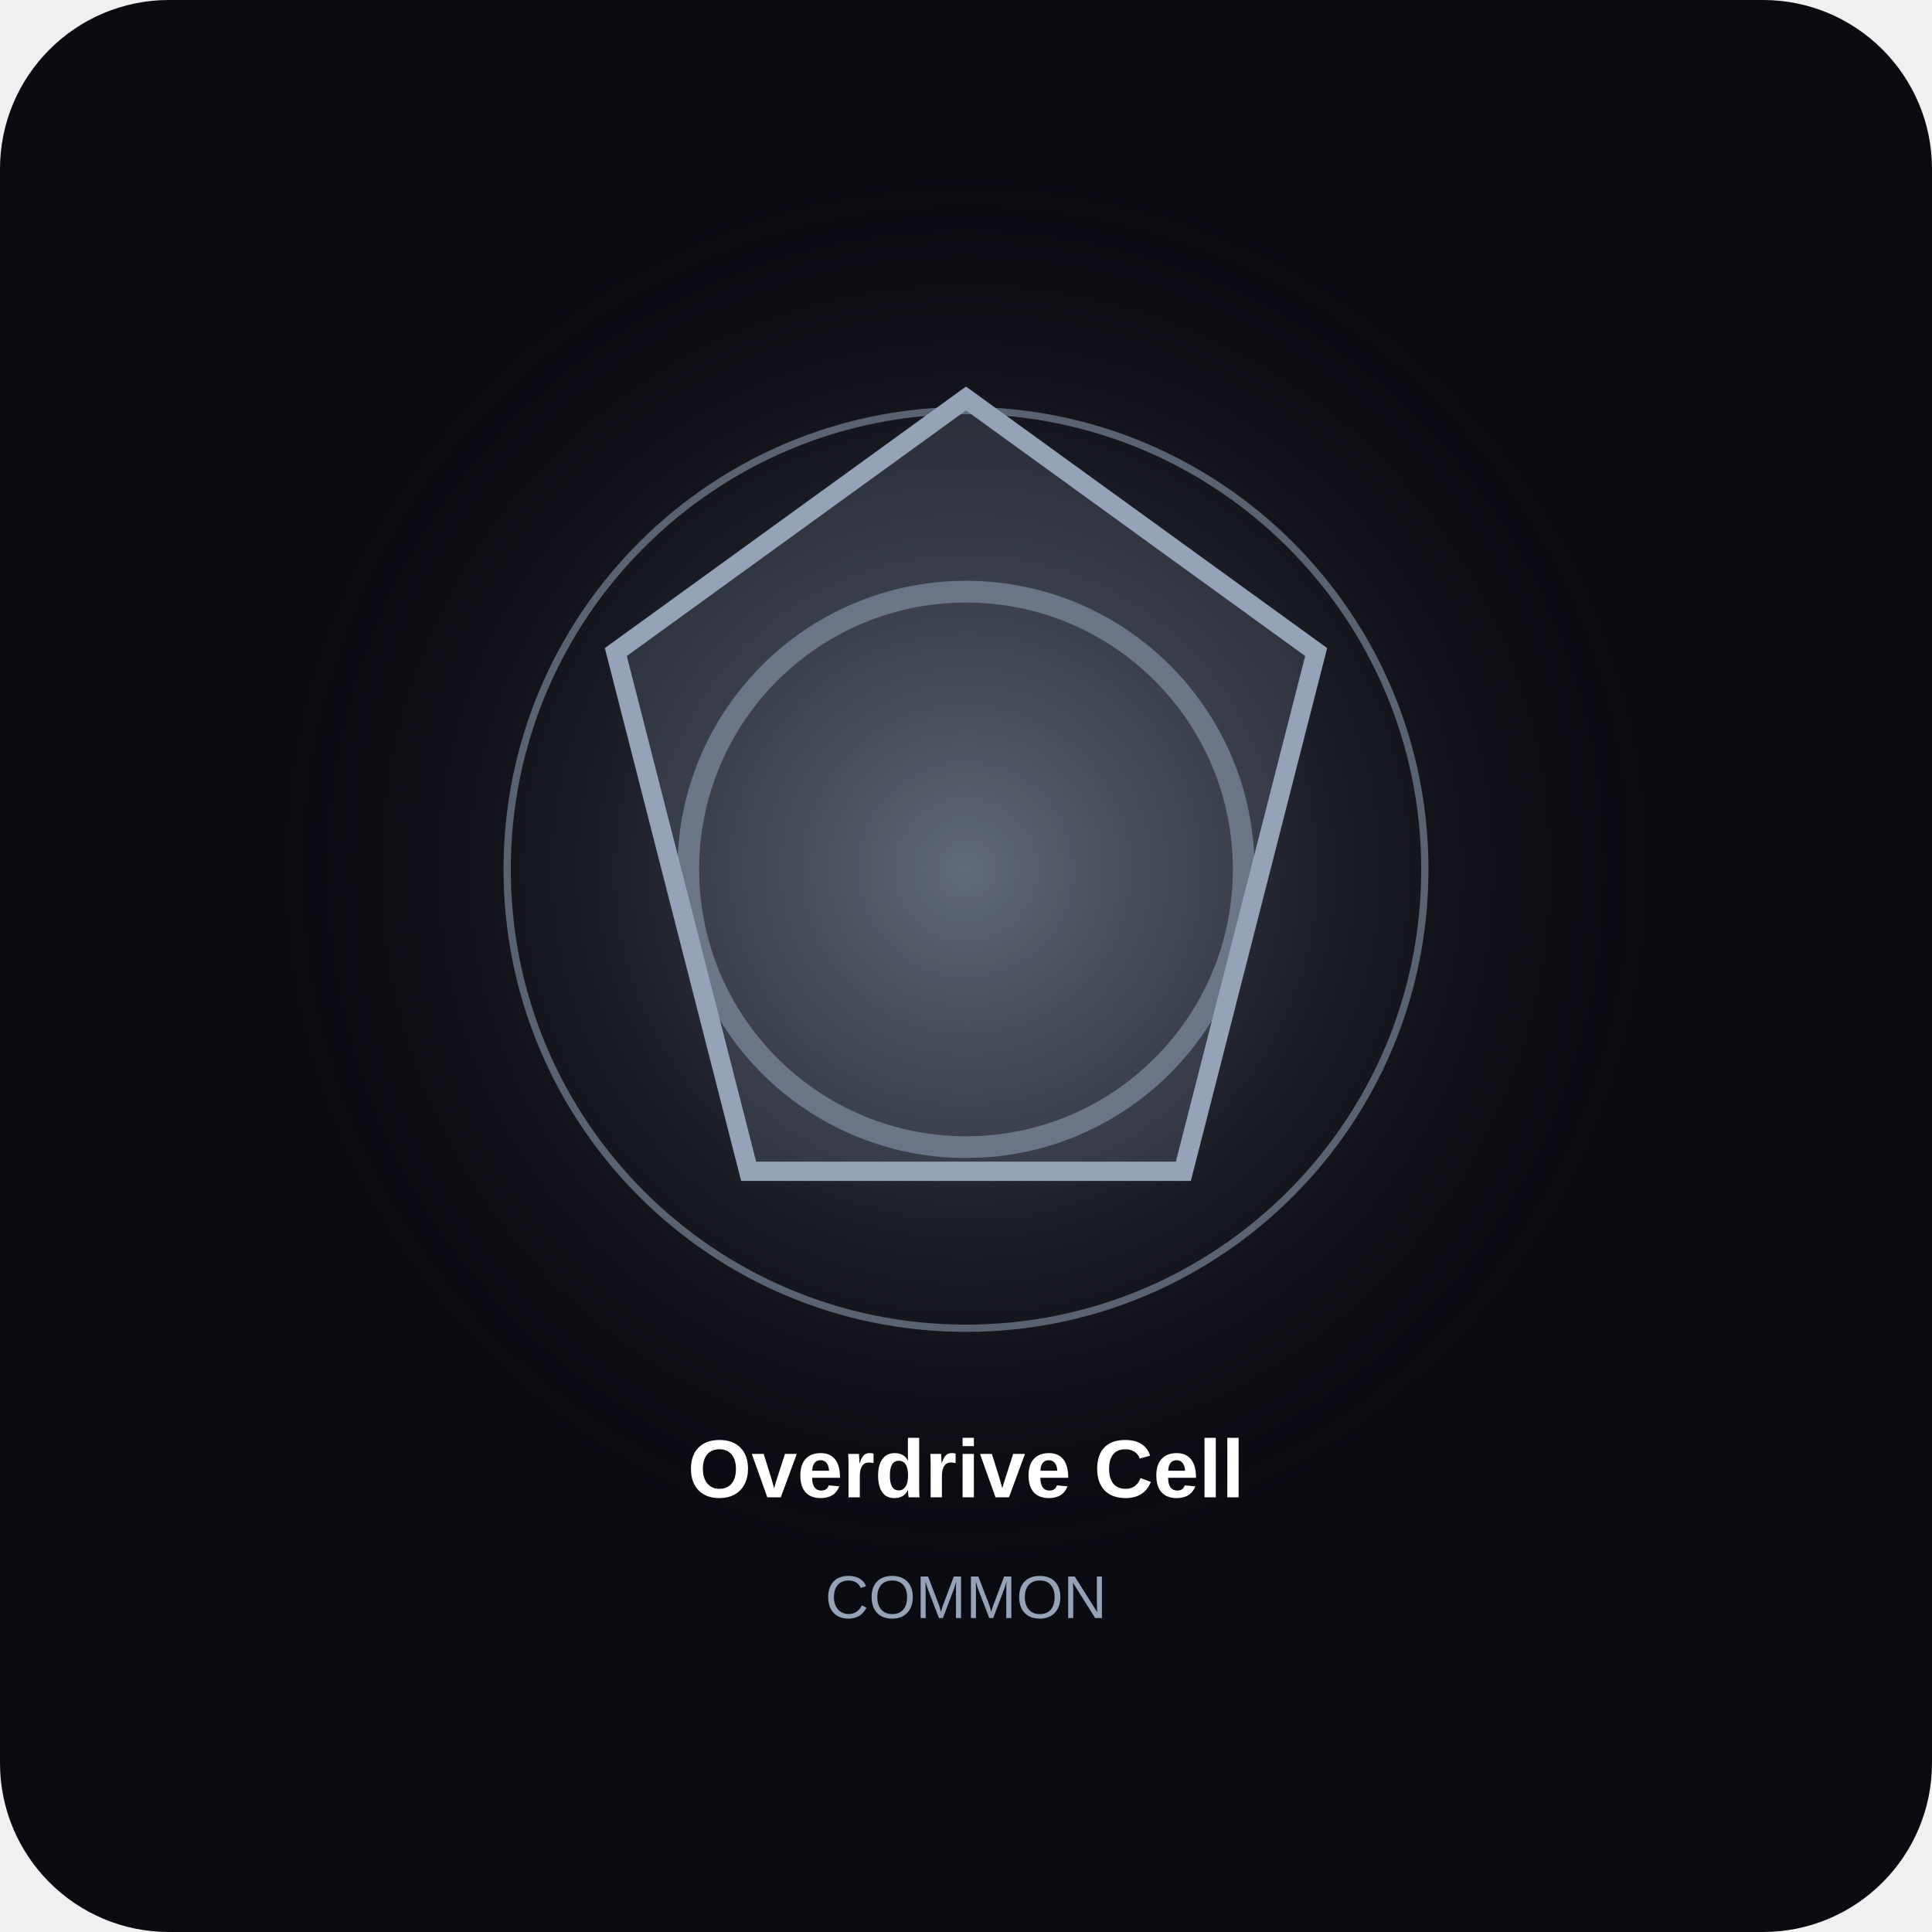
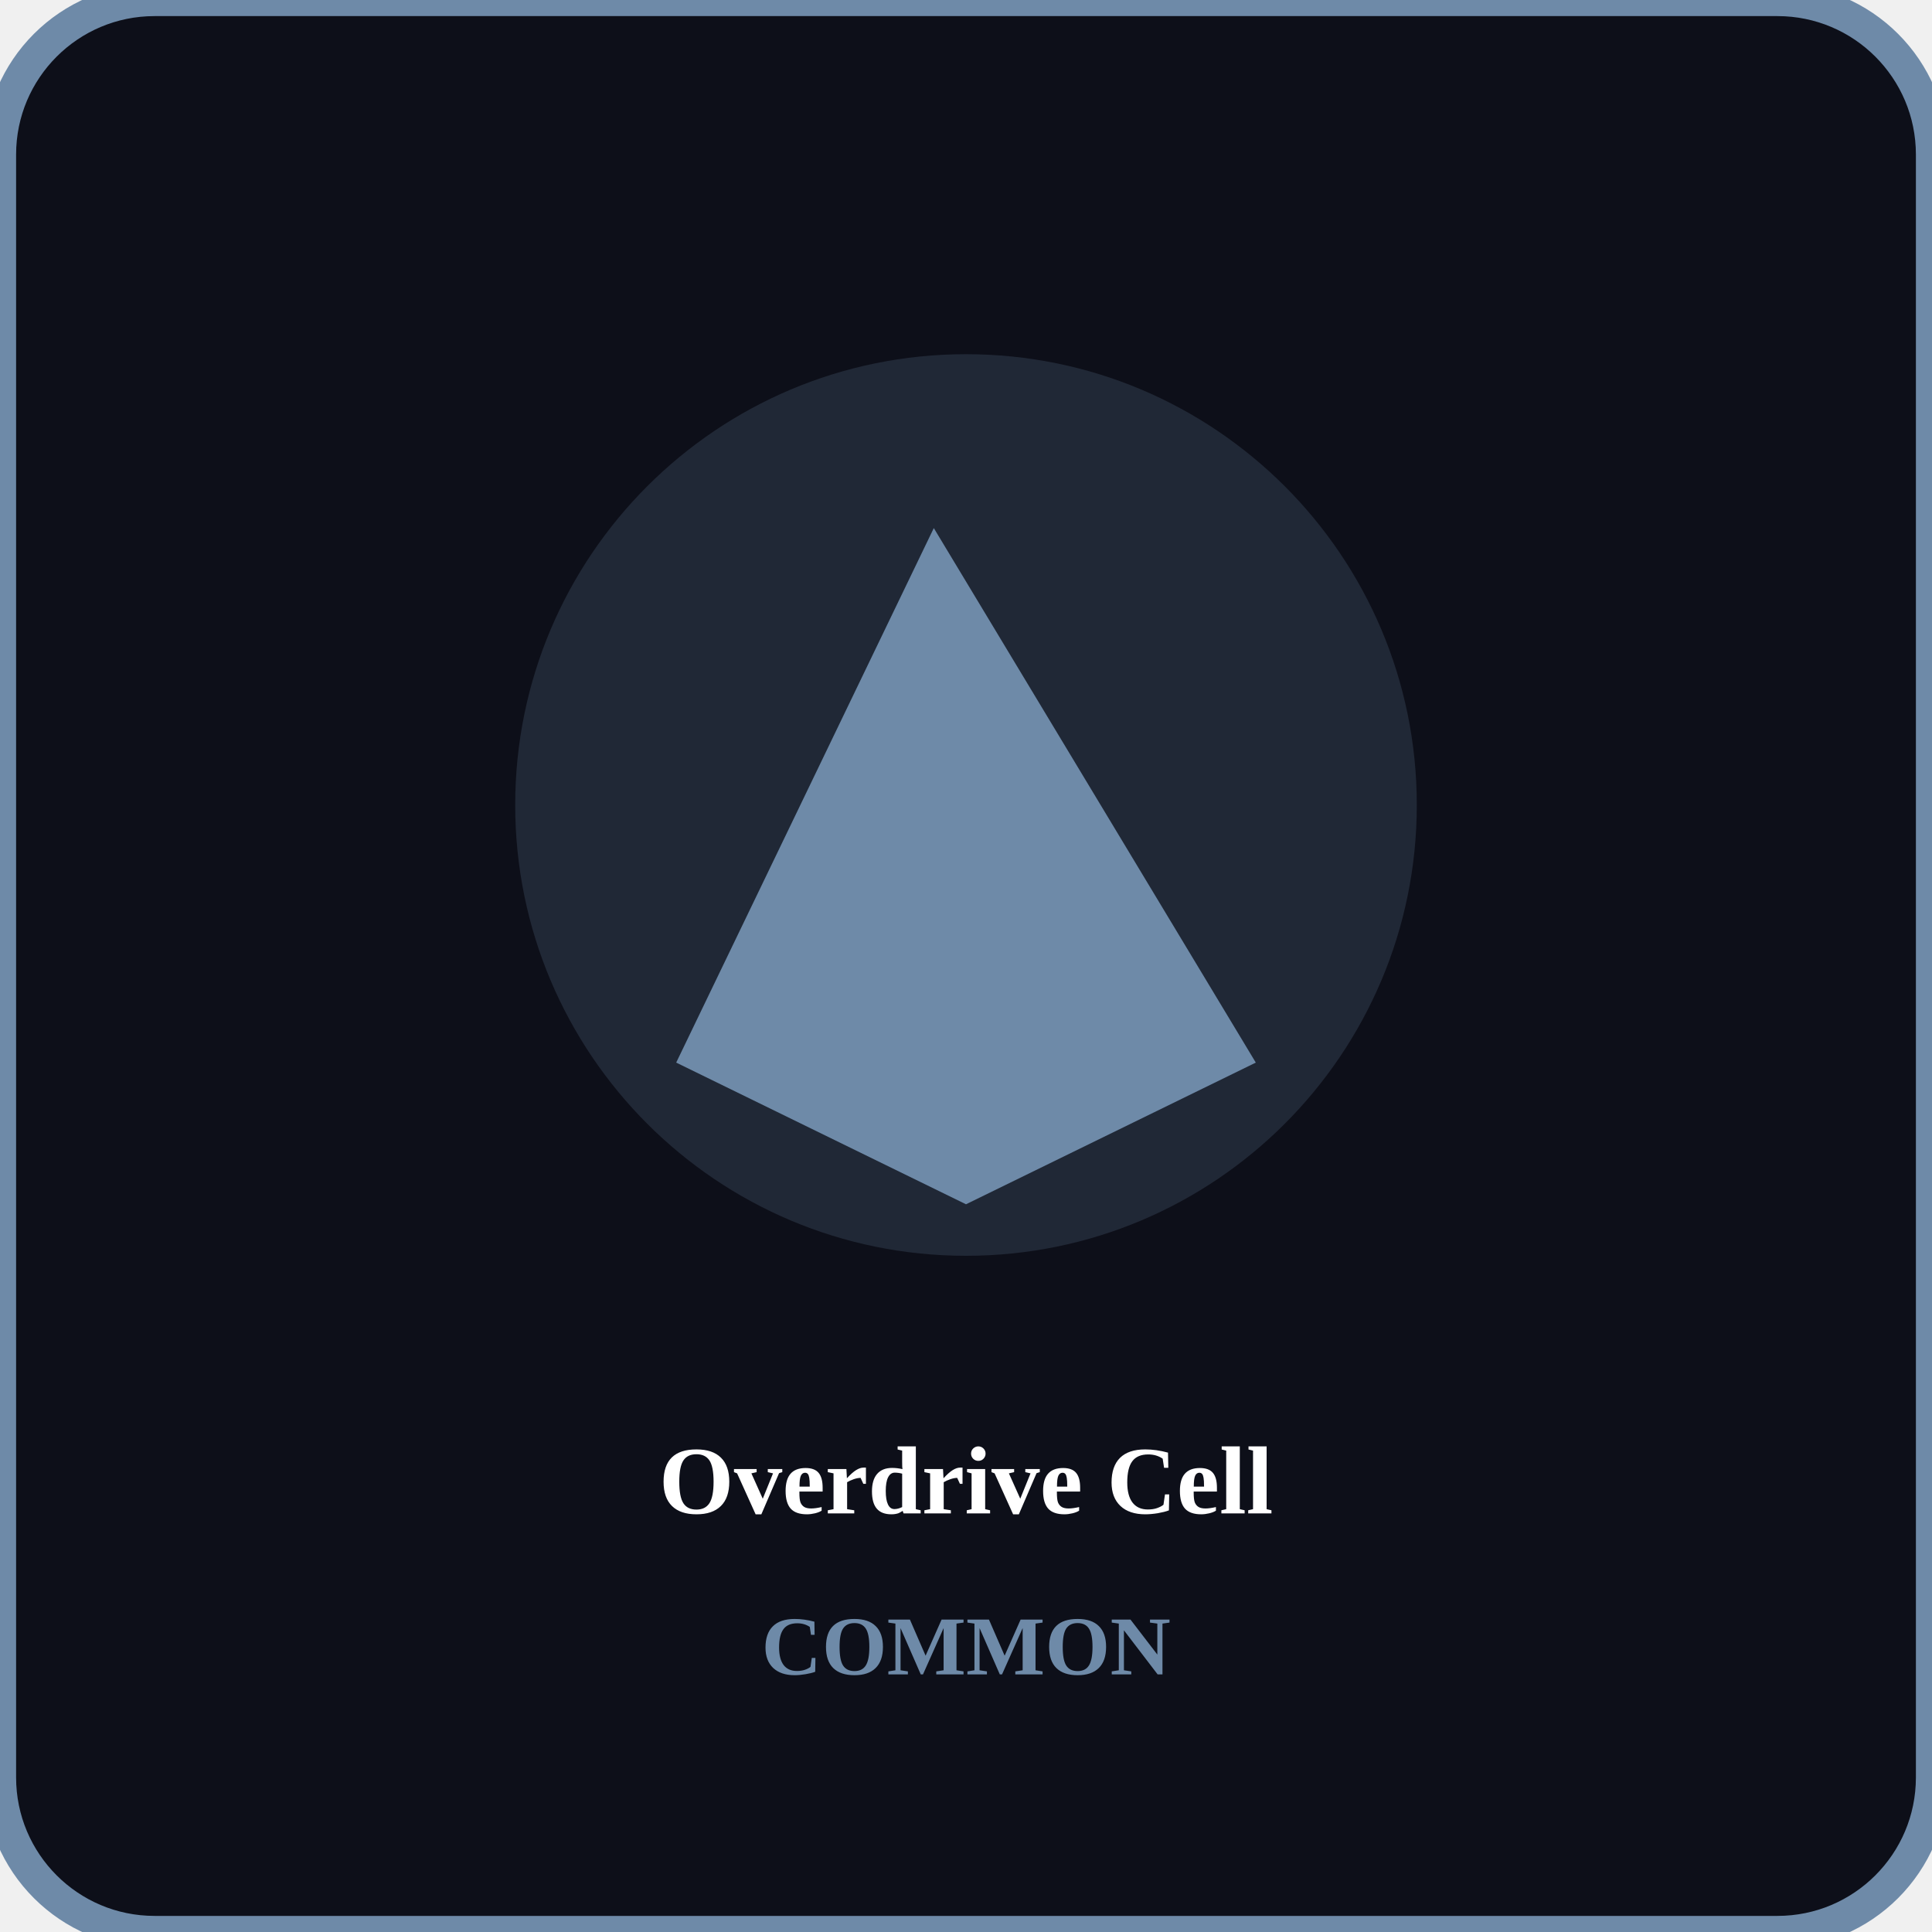
- <svg xmlns="http://www.w3.org/2000/svg" viewBox="0 0 800 800">
-   <defs>
-     <radialGradient id="g">
-       <stop stop-color="#94a3b8" stop-opacity=".55" />
-       <stop offset="1" stop-color="#06060b" stop-opacity="0" />
-     </radialGradient>
-   </defs>
-   <rect width="800" height="800" rx="70" fill="#0b0b12" />
-   <circle cx="400" cy="360" r="300" fill="url(#g)" />
-   <g fill="none" stroke="#94a3b8" opacity=".55">
-     <circle cx="400" cy="360" r="190" stroke-width="3" />
-     <circle cx="400" cy="360" r="115" stroke-width="9" />
-   </g>
-   <path d="M400 165L545 270L490 485L310 485L255 270Z" fill="#94a3b8" fill-opacity=".18" stroke="#94a3b8" stroke-width="8" />
-   <text x="400" y="620" text-anchor="middle" font-family="Arial" font-weight="800" font-size="34" fill="white">Overdrive Cell</text>
-   <text x="400" y="670" text-anchor="middle" font-family="Arial" font-size="25" fill="#94a3b8">COMMON</text>
+ <svg xmlns="http://www.w3.org/2000/svg" viewBox="0 0 300 300">
+   <rect width="300" height="300" rx="24" fill="#0d0f19" stroke="#6e8aa8" stroke-width="5" />
+   <circle cx="150" cy="125" r="70" fill="#6e8aa8" opacity=".2" />
+   <path d="M105 165L145 82L195 165L150 187Z" fill="#6e8aa8" />
+   <text x="150" y="235" text-anchor="middle" fill="white" font-size="15" font-weight="800">Overdrive Cell</text>
+   <text x="150" y="260" text-anchor="middle" fill="#6e8aa8" font-size="13" font-weight="800">COMMON</text>
</svg>
